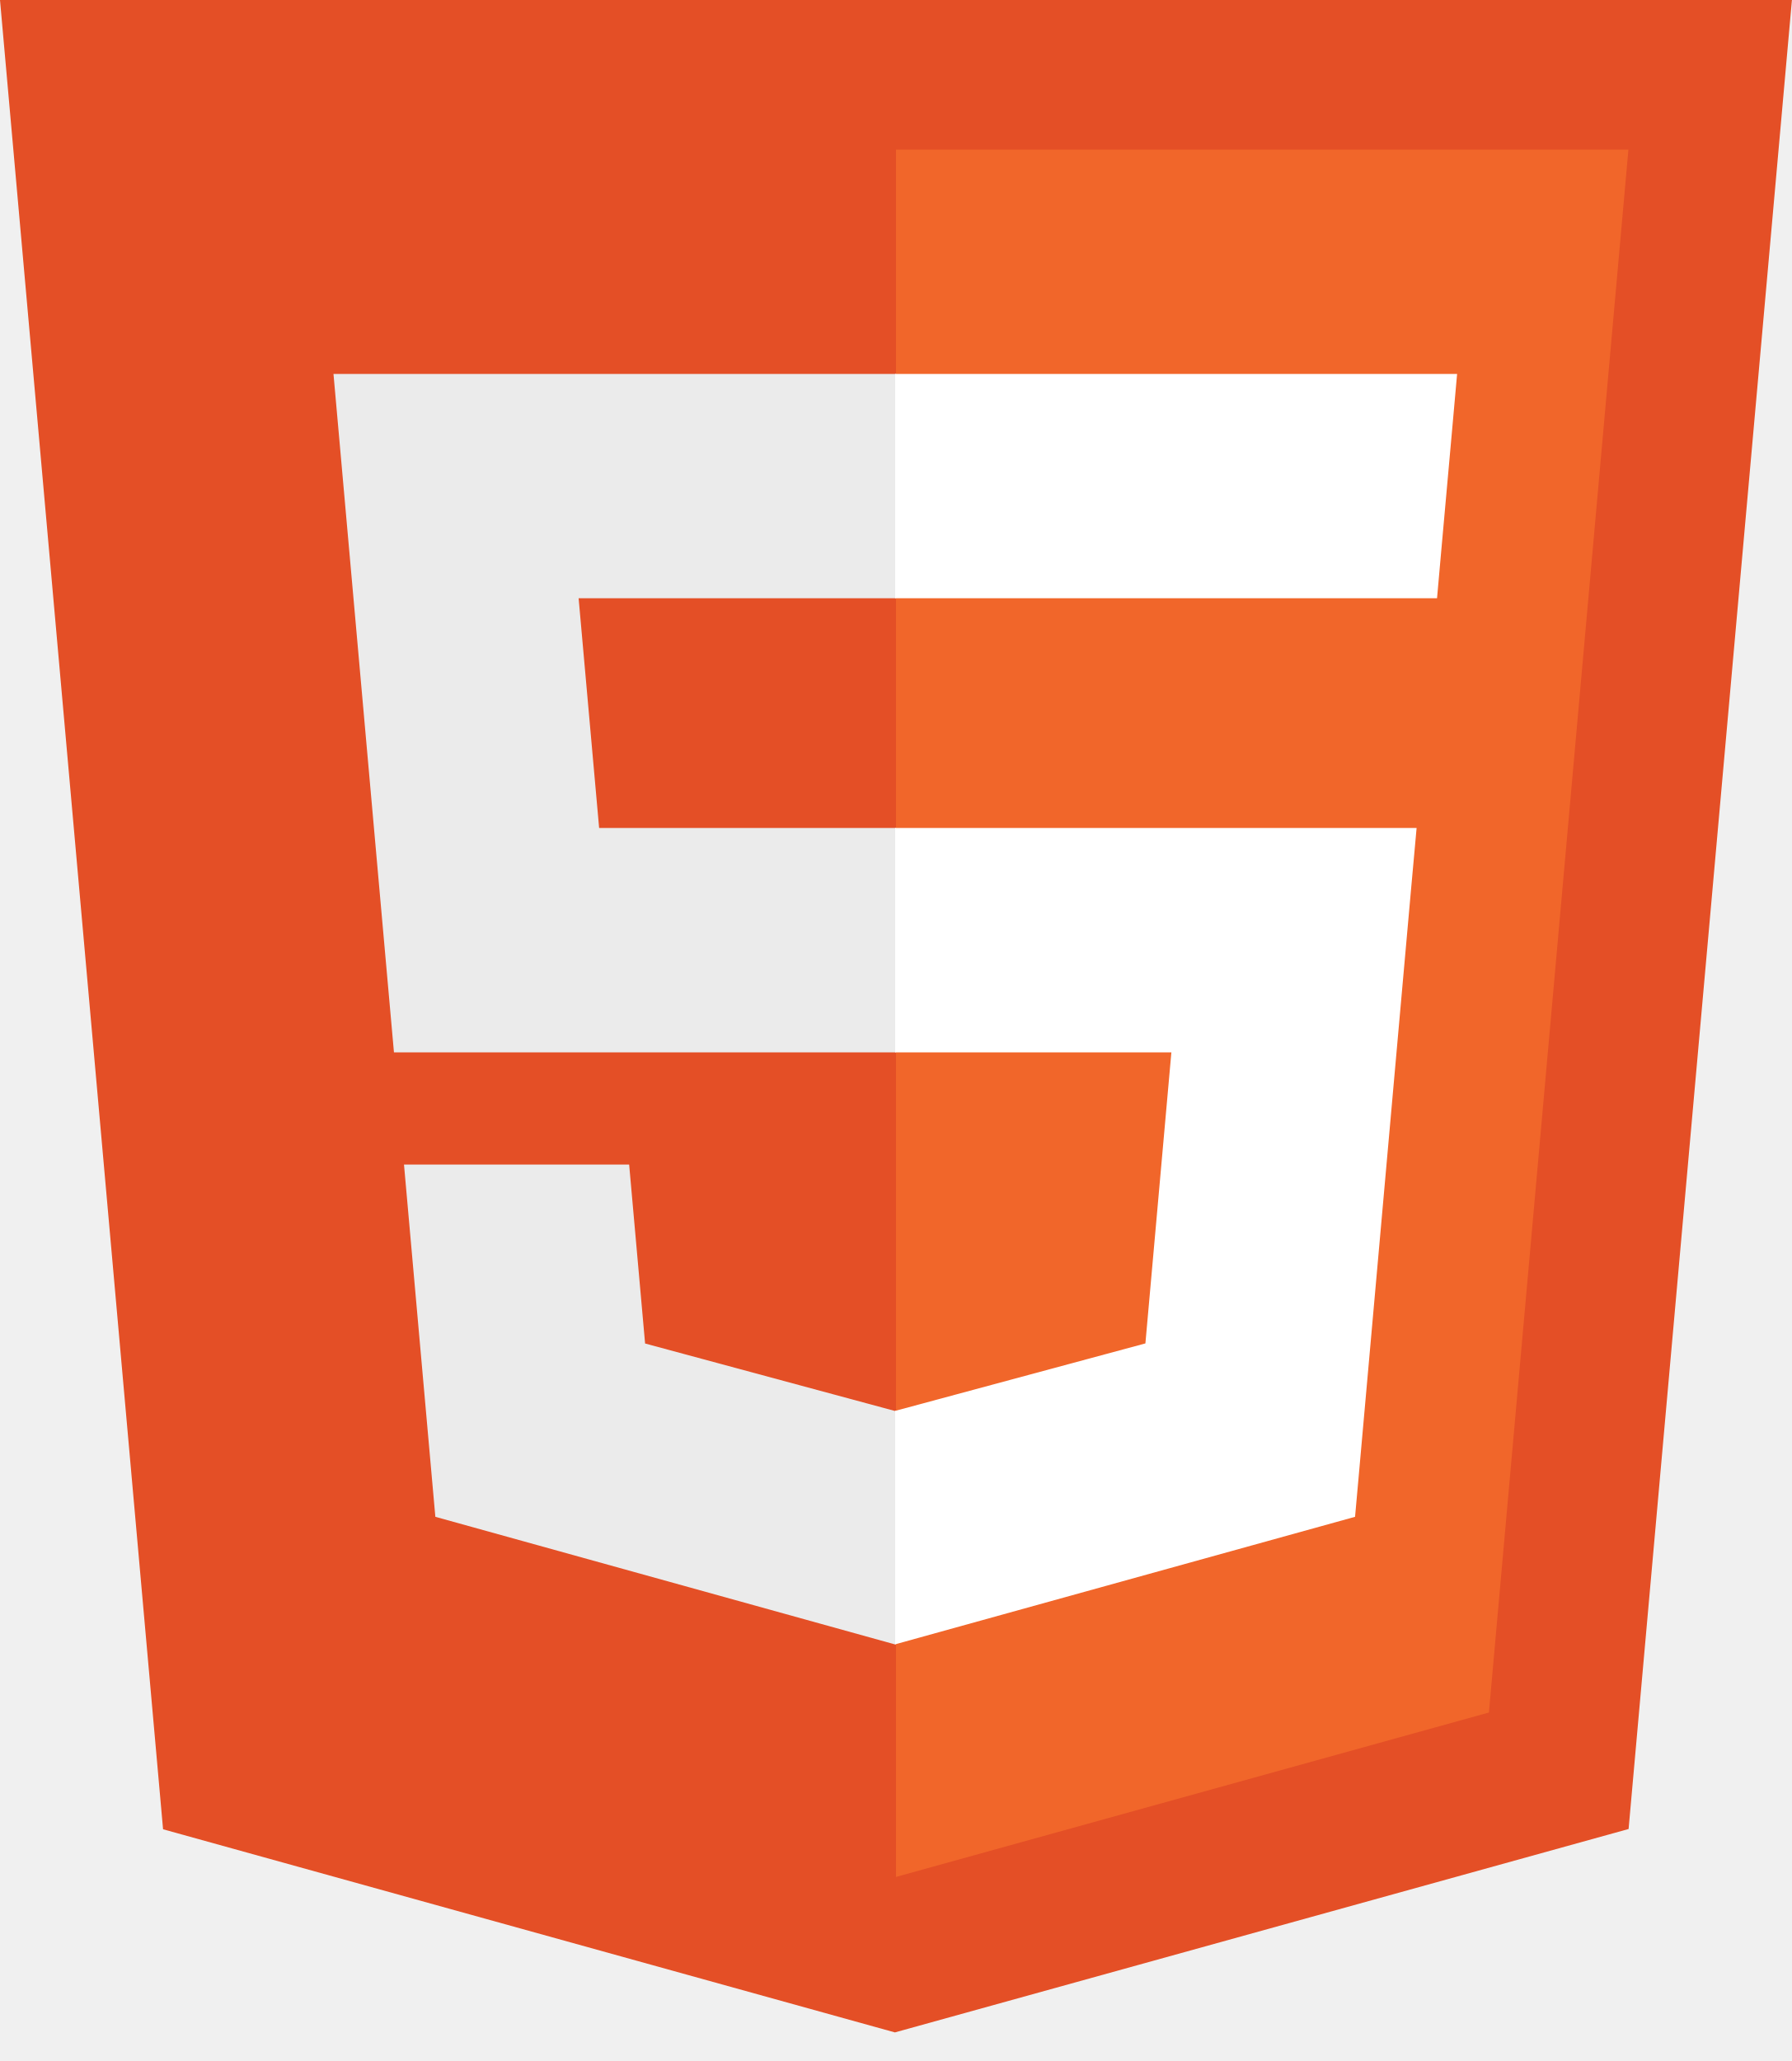
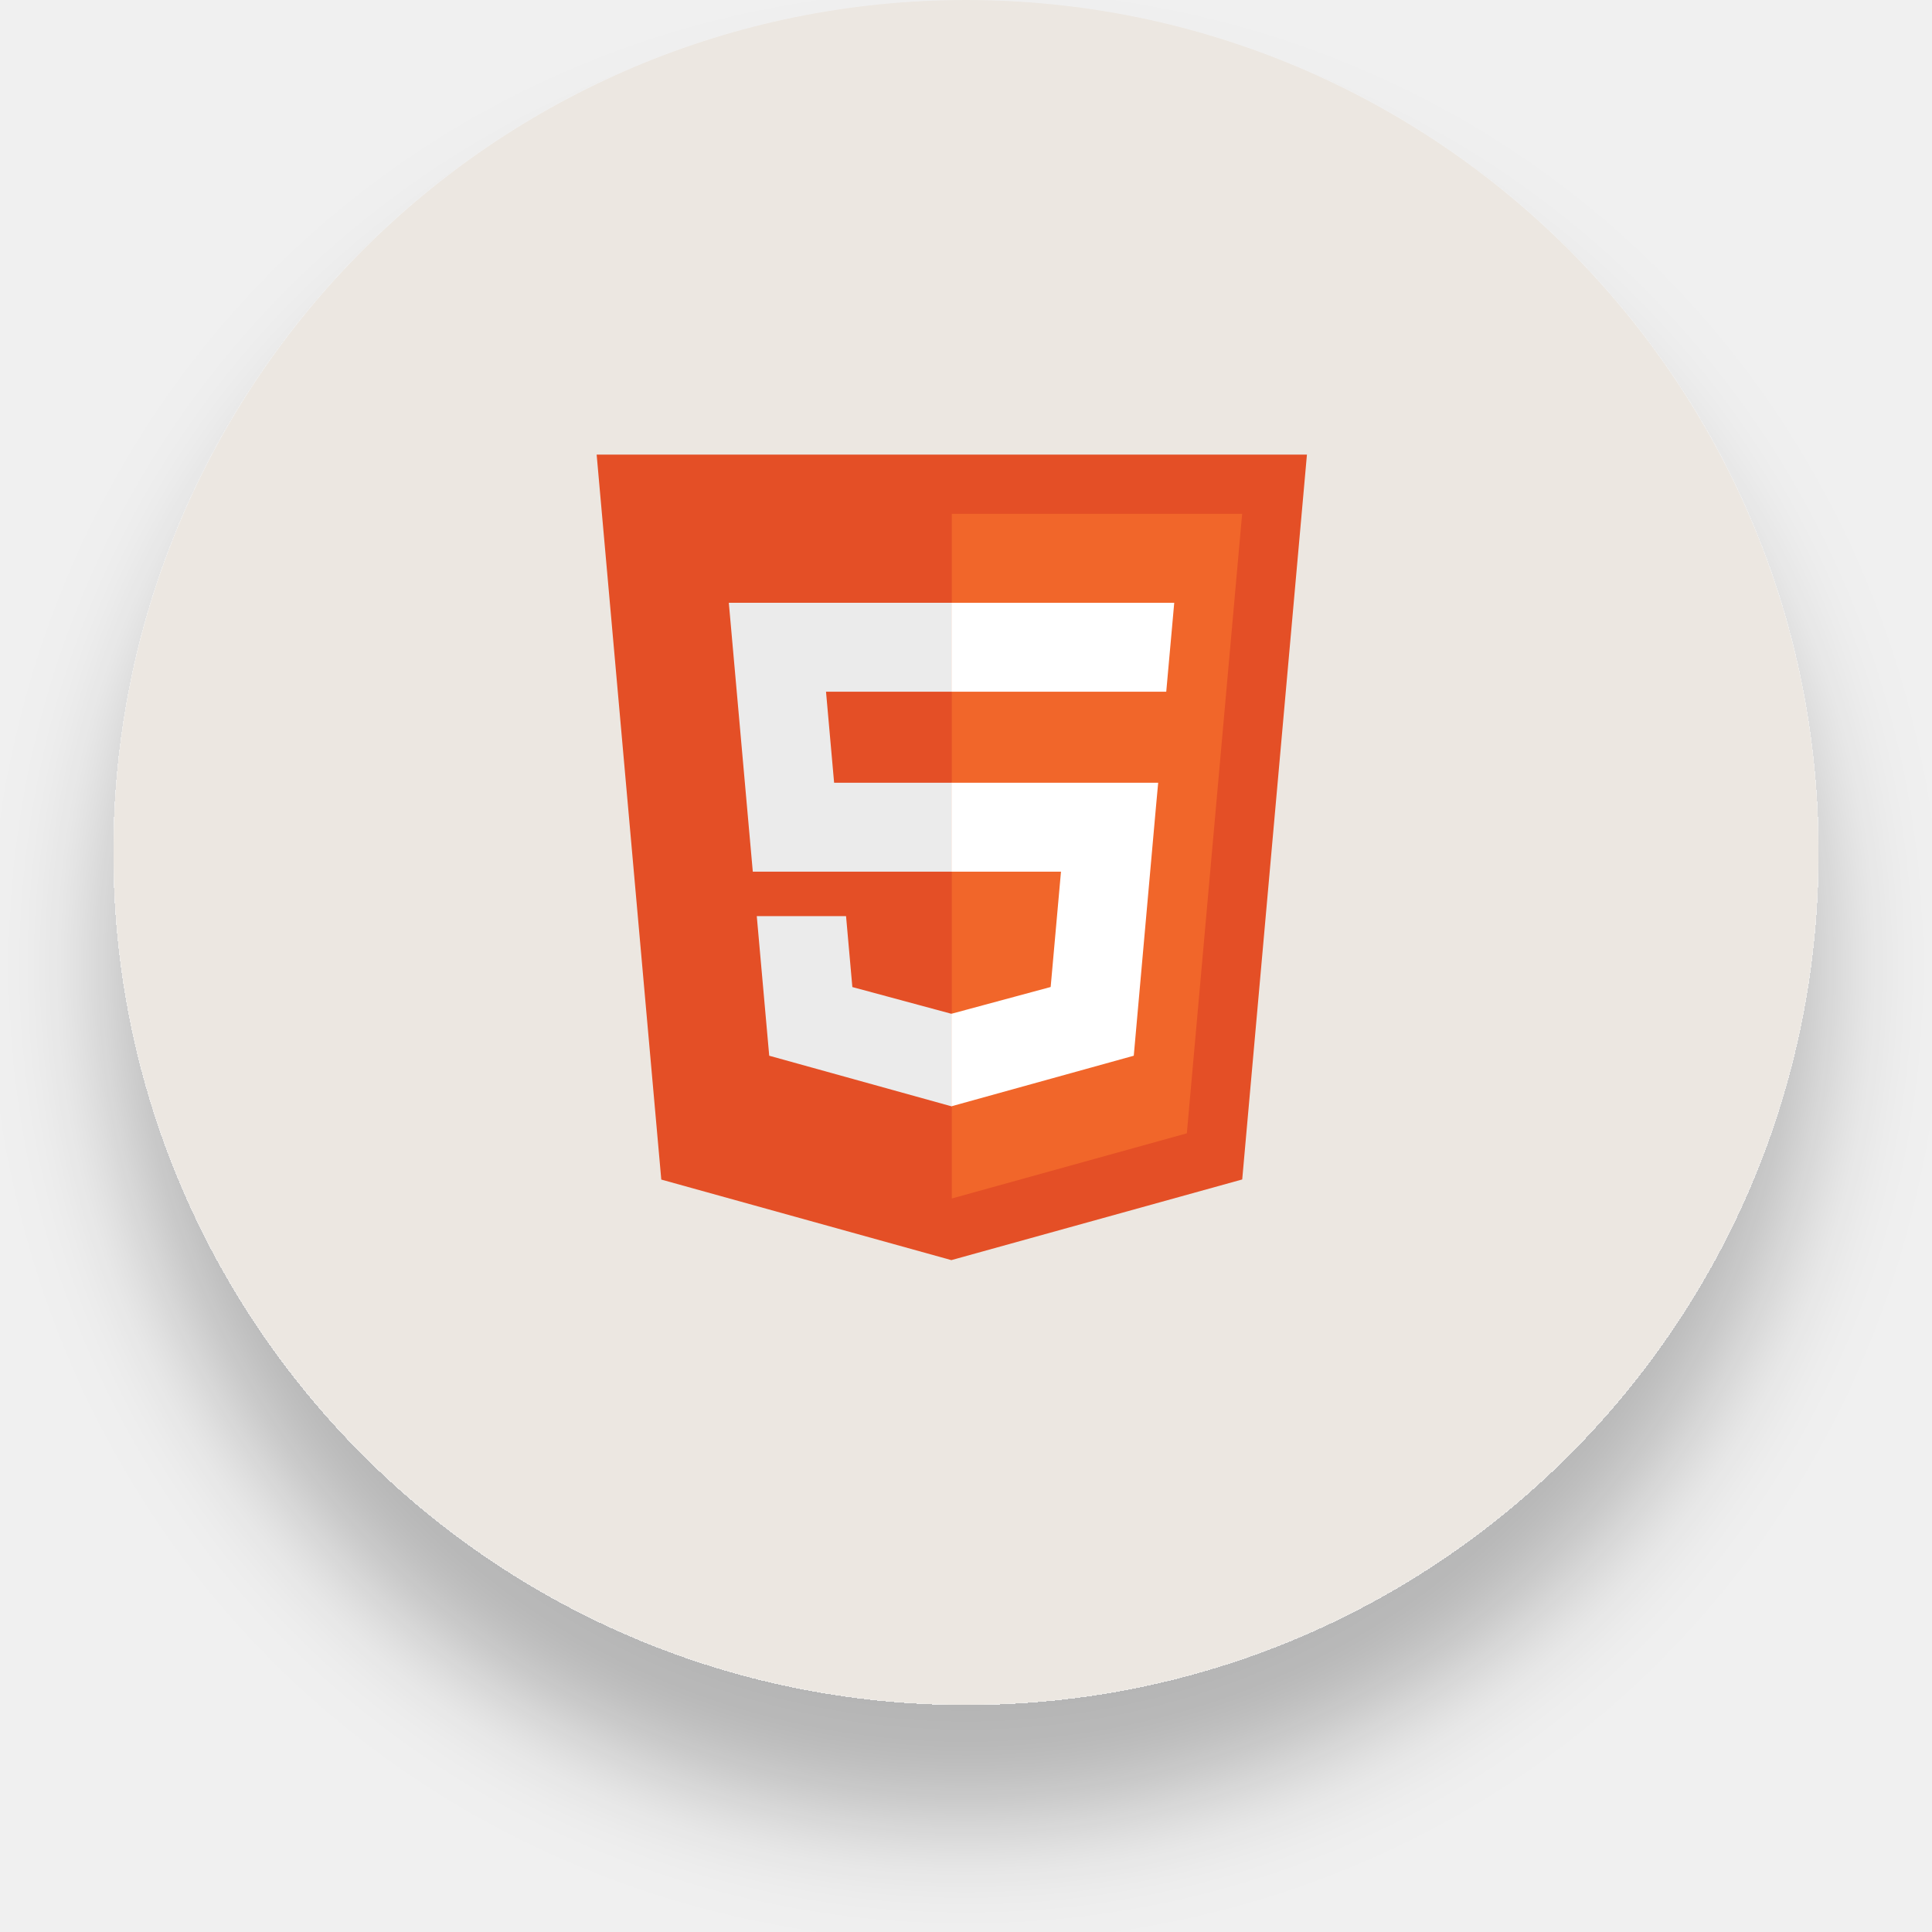
- <svg xmlns="http://www.w3.org/2000/svg" width="20" height="23" viewBox="0 0 20 23" fill="none">
-   <path d="M1.82 20.414L0 0H20L18.177 20.411L9.988 22.681L1.82 20.414Z" fill="#E44F26" />
-   <path d="M10 20.946L16.618 19.111L18.175 1.67H10V20.946Z" fill="#F1662A" />
-   <path d="M10 9.24H6.687L6.458 6.676H10V4.173H9.991H3.722L3.782 4.845L4.397 11.744H10V9.24Z" fill="#EBEBEB" />
-   <path d="M10 15.742L9.989 15.746L7.2 14.993L7.022 12.996H5.667H4.509L4.859 16.927L9.989 18.351L10 18.348V15.742Z" fill="#EBEBEB" />
-   <path d="M9.991 9.24V11.744H13.074L12.784 14.992L9.991 15.745V18.35L15.124 16.927L15.162 16.504L15.75 9.913L15.811 9.24H15.137H9.991Z" fill="white" />
-   <path d="M9.991 4.173V5.728V6.671V6.676H16.031H16.039L16.089 6.114L16.203 4.845L16.263 4.173H9.991Z" fill="white" />
+ <svg xmlns="http://www.w3.org/2000/svg" width="68" height="68" viewBox="0 0 68 68" fill="none">
+   <g filter="url(#filter0_d_304_25)">
+     <circle cx="34" cy="30" r="30" fill="#ECE7E1" />
+   </g>
+   <path d="M23.275 41.517L21 16H46L43.722 41.513L33.485 44.352L23.275 41.517Z" fill="#E44F26" />
+   <path d="M33.5 42.183L41.773 39.889L43.719 18.087H33.5V42.183Z" fill="#F1662A" />
+   <path d="M33.5 27.55H29.358L29.073 24.346H33.5V21.216H33.489H25.652L25.727 22.056L26.496 30.68H33.5V27.55Z" fill="#EBEBEB" />
+   <path d="M33.5 35.678L33.486 35.682L30 34.741L29.778 32.245H28.084H26.636L27.074 37.158L33.486 38.938L33.5 38.934V35.678Z" fill="#EBEBEB" />
+   <path d="M33.489 27.55V30.68H37.343L36.98 34.739L33.489 35.681V38.937L39.905 37.158L39.952 36.63L40.687 28.39L40.764 27.55H39.92H33.489Z" fill="white" />
+   <path d="M33.489 21.216V23.16V24.338V24.346H41.038H41.048L41.111 23.643L41.254 22.056L41.329 21.216H33.489Z" fill="white" />
+   <defs>
+     <filter id="filter0_d_304_25" x="0" y="0" width="68" height="68" filterUnits="userSpaceOnUse" color-interpolation-filters="sRGB">
+       <feFlood flood-opacity="0" result="BackgroundImageFix" />
+       <feColorMatrix in="SourceAlpha" type="matrix" values="0 0 0 0 0 0 0 0 0 0 0 0 0 0 0 0 0 0 127 0" result="hardAlpha" />
+       <feOffset dy="4" />
+       <feGaussianBlur stdDeviation="2" />
+       <feComposite in2="hardAlpha" operator="out" />
+       <feColorMatrix type="matrix" values="0 0 0 0 0 0 0 0 0 0 0 0 0 0 0 0 0 0 0.25 0" />
+       <feBlend mode="normal" in2="BackgroundImageFix" result="effect1_dropShadow_304_25" />
+       <feBlend mode="normal" in="SourceGraphic" in2="effect1_dropShadow_304_25" result="shape" />
+     </filter>
+   </defs>
</svg>
